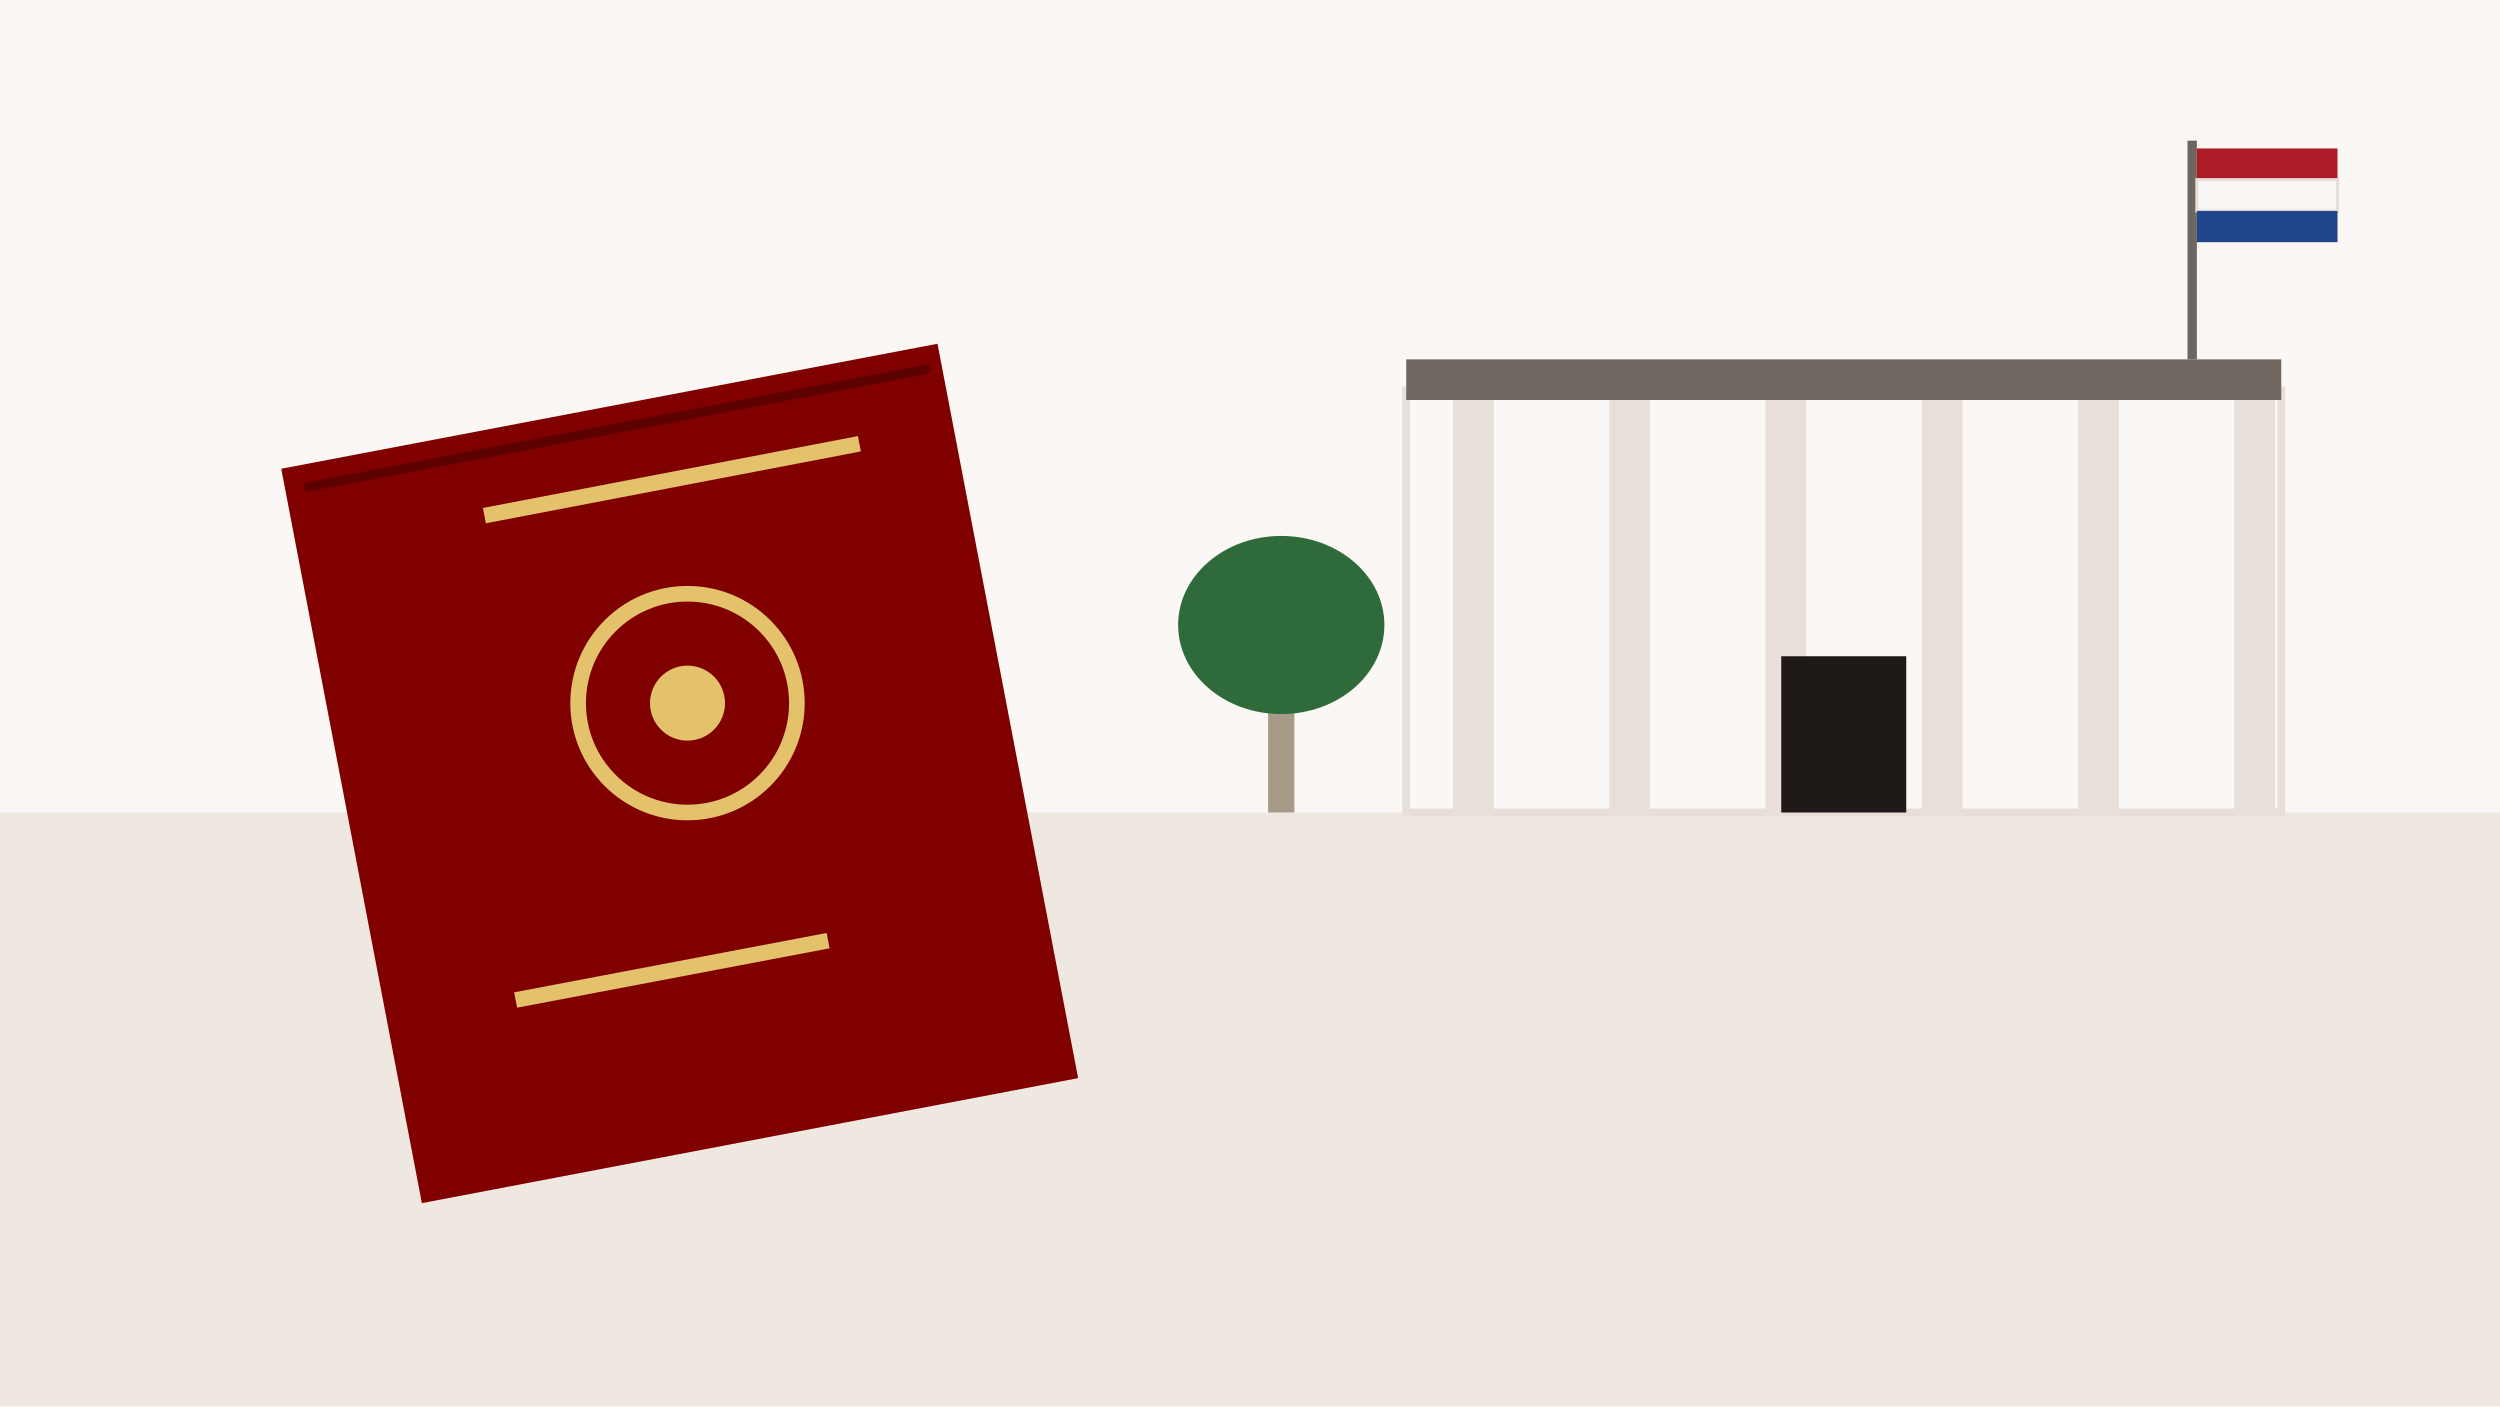
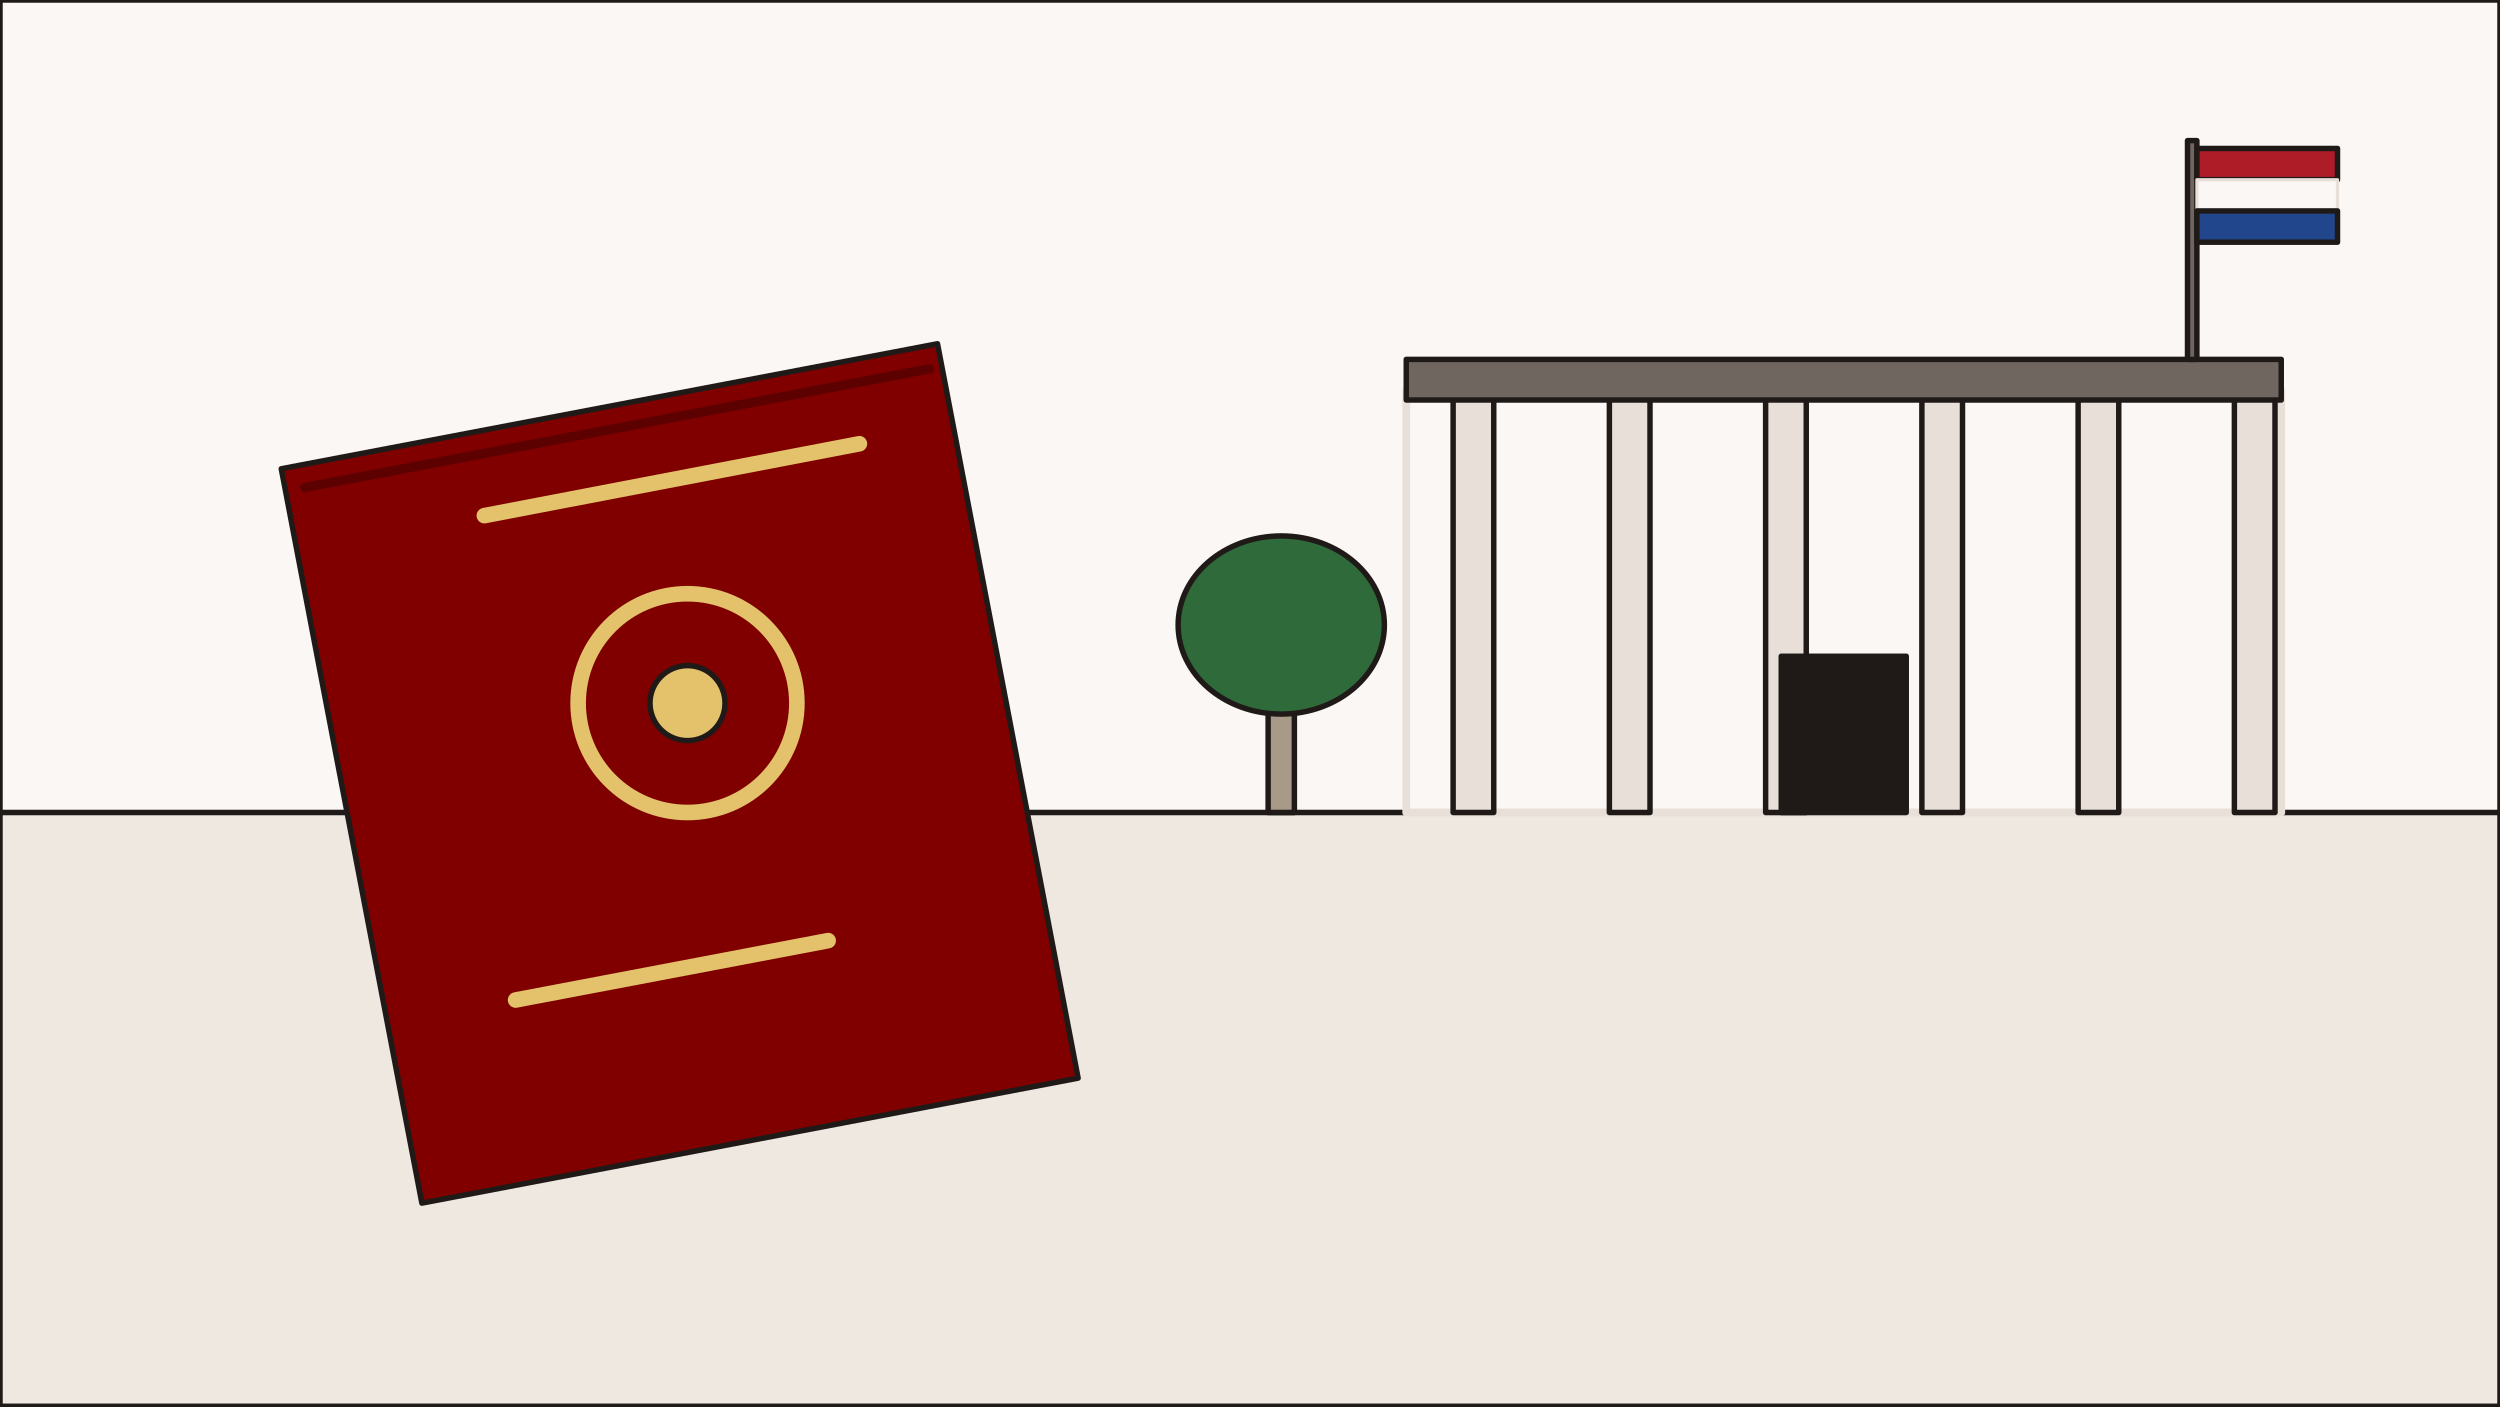
<svg xmlns="http://www.w3.org/2000/svg" viewBox="0 0 1600 900">
  <rect width="1600" height="900" fill="#faf7f4" />
-   <rect x="0" y="0" width="1600" height="900" rx="0" fill="#faf7f4" />
-   <rect x="0" y="520" width="1600" height="380" rx="0" fill="#efe8e1" />
-   <rect x="900" y="250" width="560" height="270" rx="0" fill="#faf7f4" stroke="#e7dfd8" stroke-width="5" />
-   <rect x="930" y="250" width="26" height="270" rx="0" fill="#e7dfd8" />
-   <rect x="1030" y="250" width="26" height="270" rx="0" fill="#e7dfd8" />
-   <rect x="1130" y="250" width="26" height="270" rx="0" fill="#e7dfd8" />
-   <rect x="1230" y="250" width="26" height="270" rx="0" fill="#e7dfd8" />
-   <rect x="1330" y="250" width="26" height="270" rx="0" fill="#e7dfd8" />
-   <rect x="1430" y="250" width="26" height="270" rx="0" fill="#e7dfd8" />
-   <rect x="900" y="230" width="560" height="26" rx="0" fill="#6f6660" />
-   <rect x="1140" y="420" width="80" height="100" rx="0" fill="#1f1a18" />
-   <rect x="1400" y="90" width="6" height="140" rx="0" fill="#6f6660" />
-   <rect x="1406" y="95" width="90" height="20" rx="0" fill="#ae1c28" />
-   <rect x="1406" y="115" width="90" height="20" rx="0" fill="#faf7f4" stroke="#e7dfd8" stroke-width="2" />
-   <rect x="1406" y="135" width="90" height="20" rx="0" fill="#21468b" />
-   <path d="M180 300 l420 -80 l90 470 l-420 80 z" fill="#800000" />
-   <path d="M195 312 l400 -76" fill="none" stroke="#5c0000" stroke-width="6" />
-   <circle cx="440" cy="450" r="70" fill="none" />
-   <circle cx="440" cy="450" r="70" fill="none" stroke="#e3c26b" stroke-width="10" />
-   <circle cx="440" cy="450" r="24" fill="#e3c26b" />
-   <path d="M330 640 l200 -38" fill="none" stroke="#e3c26b" stroke-width="10" />
-   <path d="M310 330 l240 -46" fill="none" stroke="#e3c26b" stroke-width="10" />
-   <rect x="811.6" y="424.0" width="16.8" height="96.0" rx="0" fill="#a89a88" />
-   <ellipse cx="820" cy="400.0" rx="66.0" ry="57.0" fill="#2f6b3a" />
+   <g stroke="#1f1a18" stroke-width="3.5" stroke-linejoin="round" stroke-linecap="round">
+     <rect x="0" y="0" width="1600" height="900" rx="0" fill="#faf7f4" />
+     <rect x="0" y="520" width="1600" height="380" rx="0" fill="#efe8e1" />
+     <rect x="900" y="250" width="560" height="270" rx="0" fill="#faf7f4" stroke="#e7dfd8" stroke-width="5" />
+     <rect x="930" y="250" width="26" height="270" rx="0" fill="#e7dfd8" />
+     <rect x="1030" y="250" width="26" height="270" rx="0" fill="#e7dfd8" />
+     <rect x="1130" y="250" width="26" height="270" rx="0" fill="#e7dfd8" />
+     <rect x="1230" y="250" width="26" height="270" rx="0" fill="#e7dfd8" />
+     <rect x="1330" y="250" width="26" height="270" rx="0" fill="#e7dfd8" />
+     <rect x="1430" y="250" width="26" height="270" rx="0" fill="#e7dfd8" />
+     <rect x="900" y="230" width="560" height="26" rx="0" fill="#6f6660" />
+     <rect x="1140" y="420" width="80" height="100" rx="0" fill="#1f1a18" />
+     <rect x="1400" y="90" width="6" height="140" rx="0" fill="#6f6660" />
+     <rect x="1406" y="95" width="90" height="20" rx="0" fill="#ae1c28" />
+     <rect x="1406" y="115" width="90" height="20" rx="0" fill="#faf7f4" stroke="#e7dfd8" stroke-width="2" />
+     <rect x="1406" y="135" width="90" height="20" rx="0" fill="#21468b" />
+     <path d="M180 300 l420 -80 l90 470 l-420 80 z" fill="#800000" />
+     <path d="M195 312 l400 -76" fill="none" stroke="#5c0000" stroke-width="6" />
+     <circle cx="440" cy="450" r="70" fill="none" />
+     <circle cx="440" cy="450" r="70" fill="none" stroke="#e3c26b" stroke-width="10" />
+     <circle cx="440" cy="450" r="24" fill="#e3c26b" />
+     <path d="M330 640 l200 -38" fill="none" stroke="#e3c26b" stroke-width="10" />
+     <path d="M310 330 l240 -46" fill="none" stroke="#e3c26b" stroke-width="10" />
+     <rect x="811.6" y="424.0" width="16.8" height="96.0" rx="0" fill="#a89a88" />
+     <ellipse cx="820" cy="400.0" rx="66.0" ry="57.0" fill="#2f6b3a" />
+   </g>
</svg>
